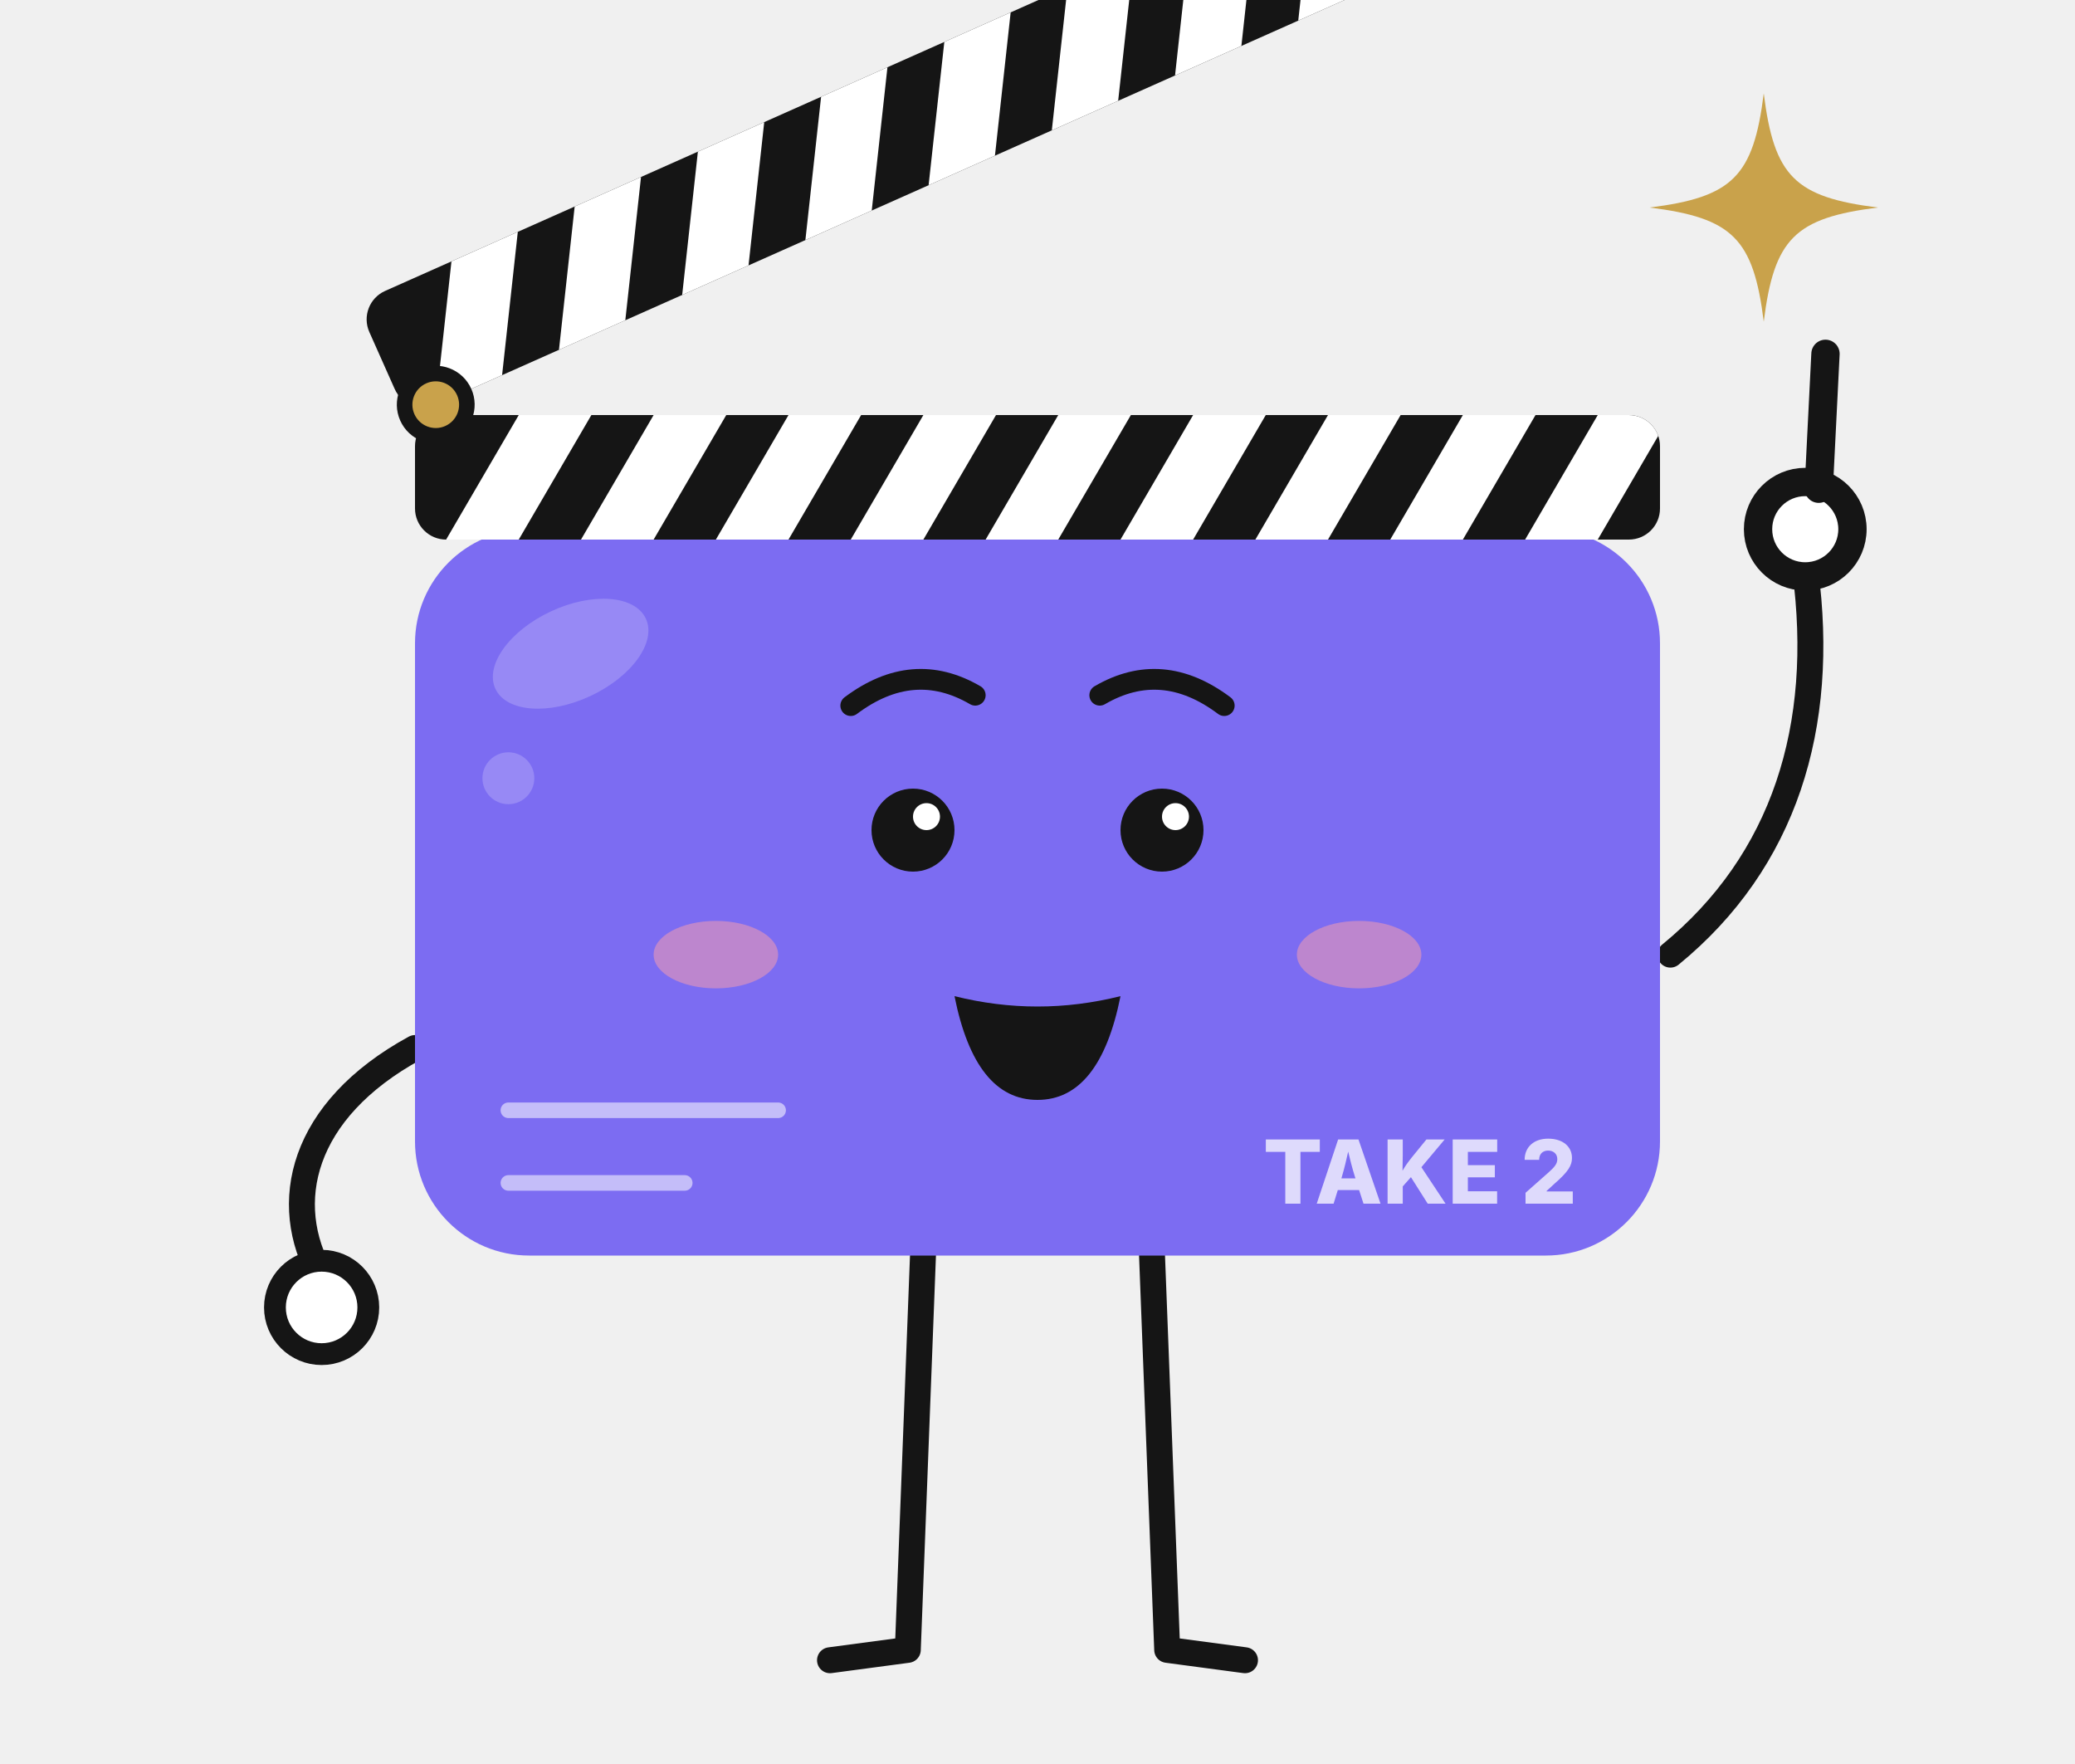
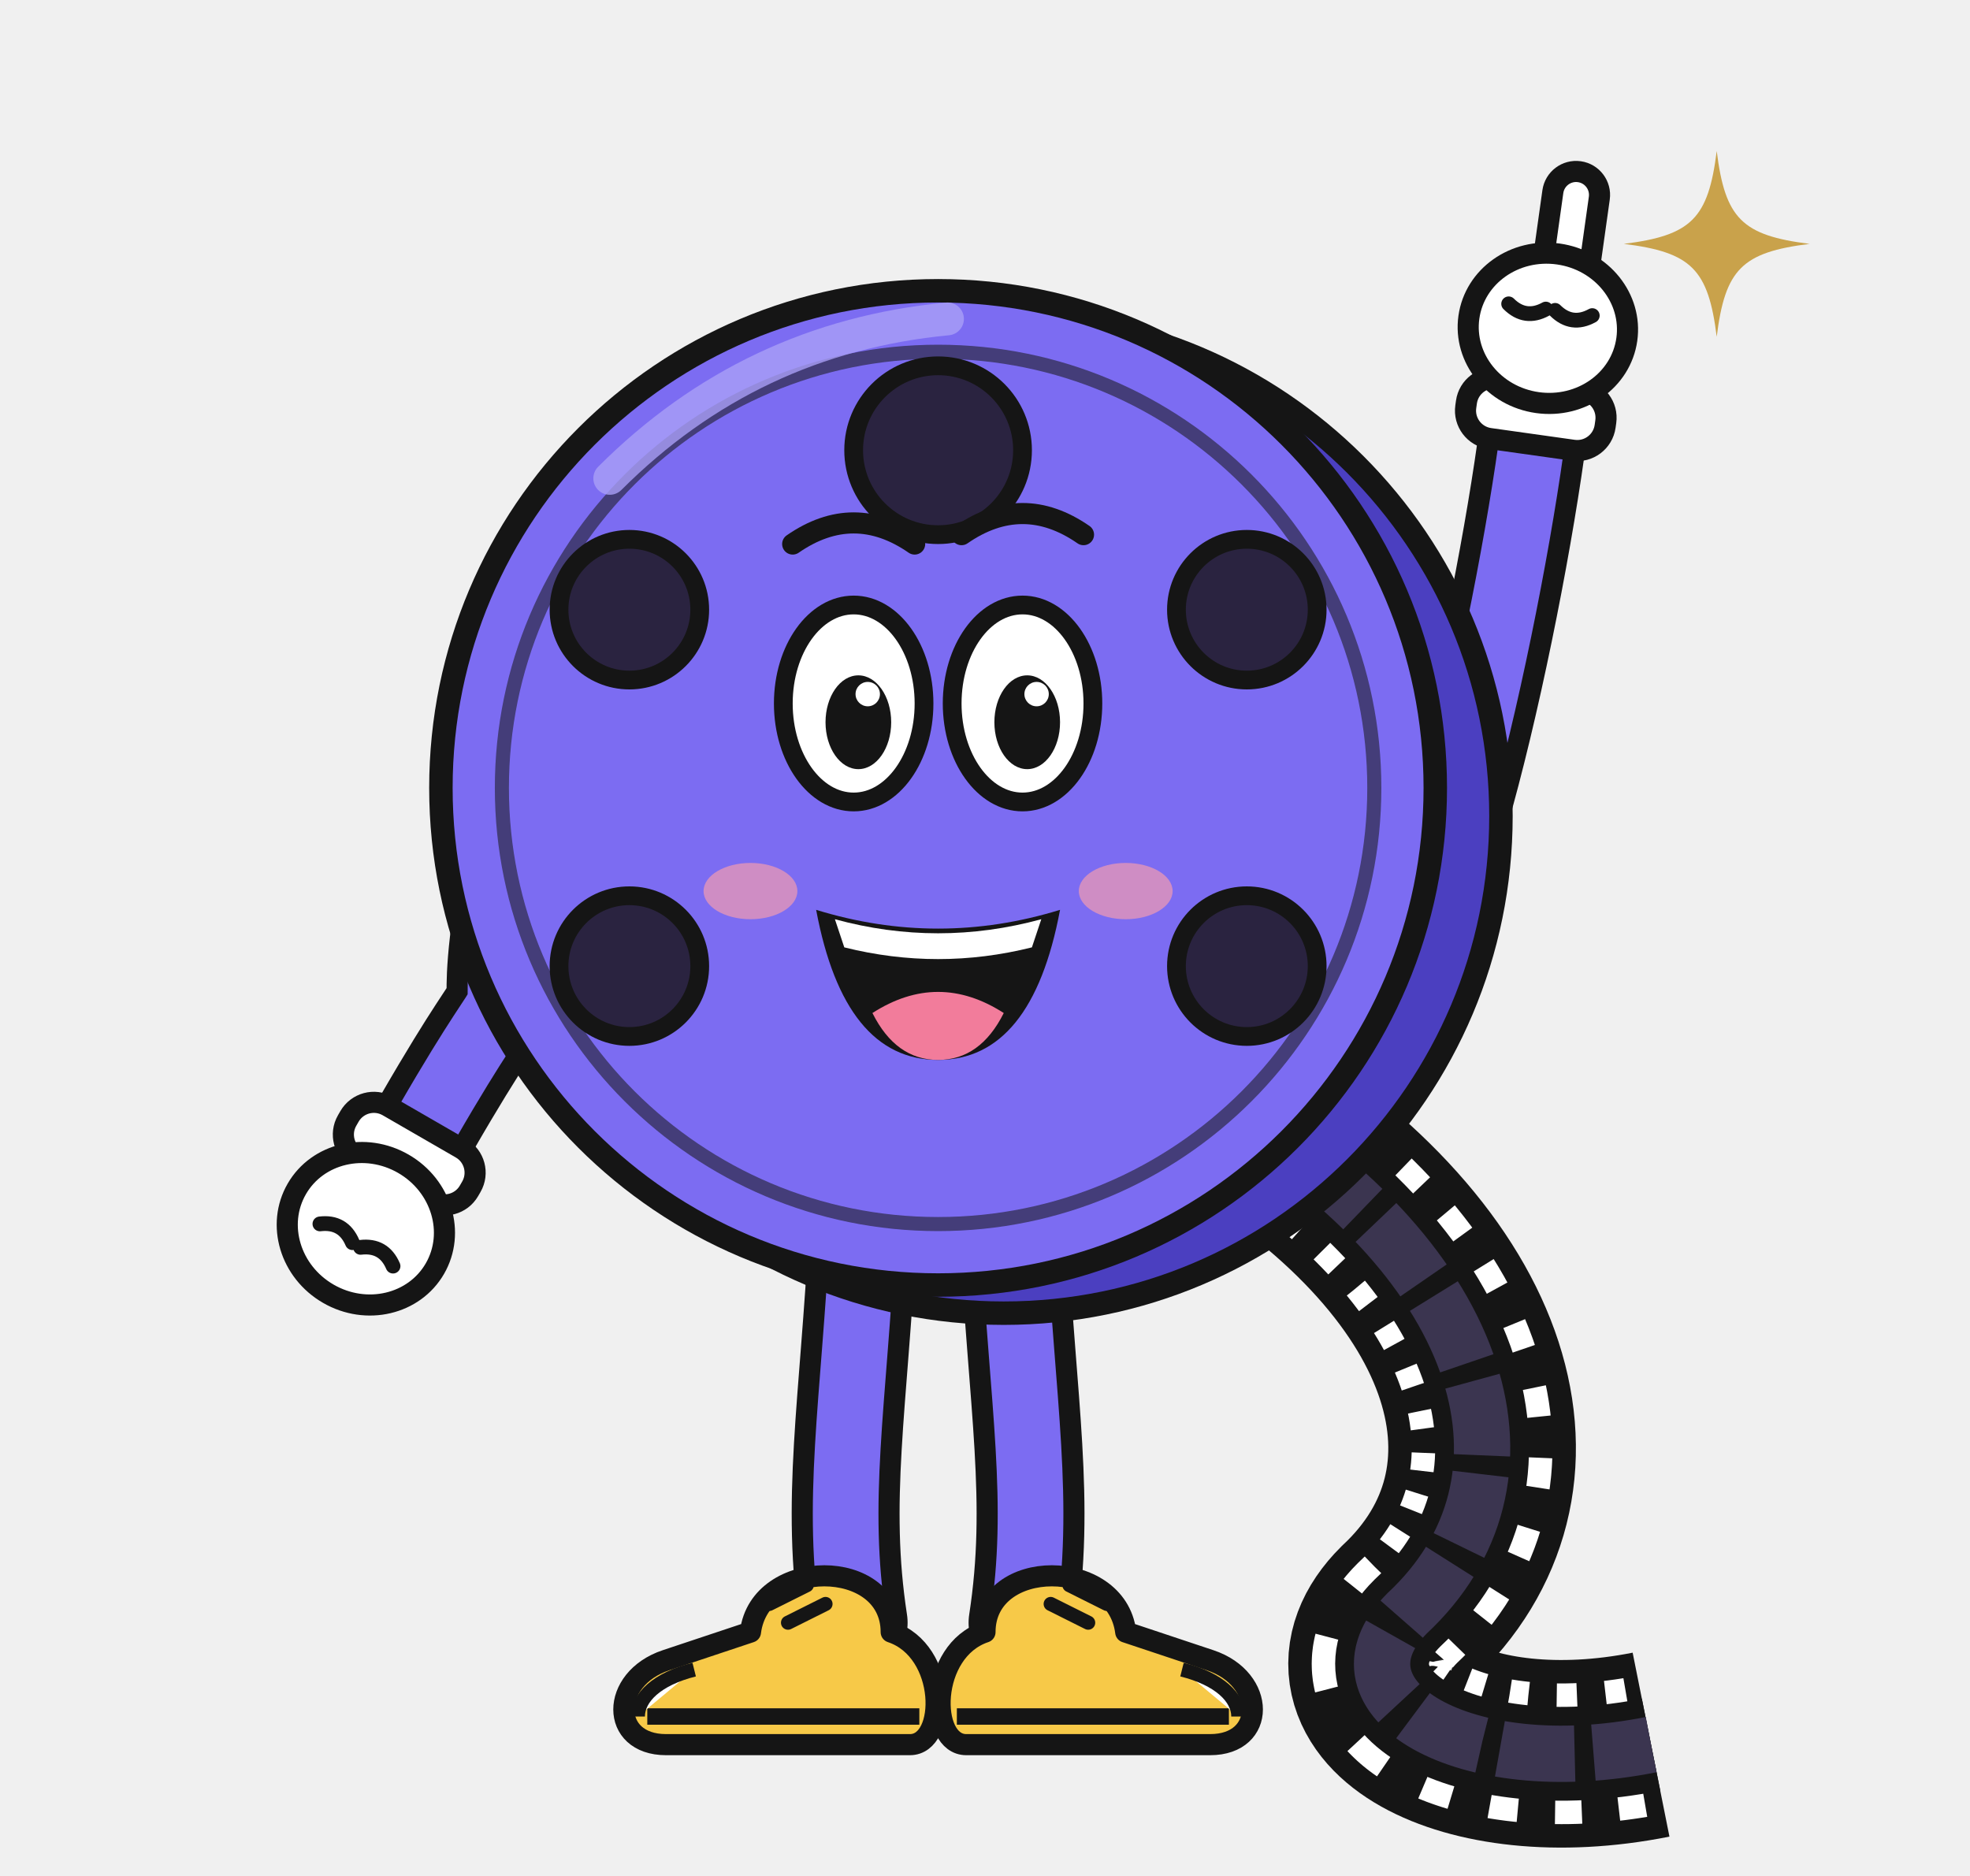
- <svg xmlns="http://www.w3.org/2000/svg" viewBox="0 30 400 340">
-   <path d="M178 270 L175 348 L160 350 M222 270 L225 348 L240 350" fill="none" stroke="#151515" stroke-width="5" stroke-linecap="round" stroke-linejoin="round" />
-   <clipPath id="lh">
-     <rect x="-100" y="0" width="300" height="400" />
-   </clipPath>
-   <clipPath id="rh">
-     <rect x="200" y="0" width="300" height="400" />
-   </clipPath>
-   <g clip-path="url(#lh)">
-     <g transform="translate(-30 0)">
-       <path d="M110 232 C88 244 84 262 92 276 M292 214 C314 196 322 170 318 140" fill="none" stroke="#151515" stroke-width="5" stroke-linecap="round" stroke-linejoin="round" />
-       <circle cx="92" cy="282" r="9" fill="#fff" stroke="#151515" stroke-width="4.2" />
-       <g transform="translate(318 132) scale(1.3)">
-         <circle r="7" fill="#fff" stroke="#151515" stroke-width="4.2" />
-         <path d="M2 -6 L3 -26" fill="none" stroke="#151515" stroke-width="4.2" stroke-linecap="round" stroke-linejoin="round" />
-       </g>
-     </g>
+ <svg xmlns="http://www.w3.org/2000/svg" viewBox="0 0 420 400">
+   <g>
+     <path d="M262 236 C318 270 330 316 300 344 C282 362 312 380 352 372" fill="none" stroke="#151515" stroke-width="40" stroke-linecap="butt" />
+     <path d="M262 236 C318 270 330 316 300 344 C282 362 312 380 352 372" fill="none" stroke="#fff" stroke-width="30" stroke-dasharray="5 7" />
+     <path d="M262 236 C318 270 330 316 300 344 C282 362 312 380 352 372" fill="none" stroke="#151515" stroke-width="20" />
+     <path d="M262 236 C318 270 330 316 300 344 C282 362 312 380 352 372" fill="none" stroke="#3B3550" stroke-width="12" stroke-dasharray="16 4" />
  </g>
-   <g clip-path="url(#rh)">
-     <g transform="translate(30 0)">
-       <path d="M110 232 C88 244 84 262 92 276 M292 214 C314 196 322 170 318 140" fill="none" stroke="#151515" stroke-width="5" stroke-linecap="round" stroke-linejoin="round" />
-       <circle cx="92" cy="282" r="9" fill="#fff" stroke="#151515" stroke-width="4.2" />
-       <g transform="translate(318 132) scale(1.3)">
-         <circle r="7" fill="#fff" stroke="#151515" stroke-width="4.2" />
-         <path d="M2 -6 L3 -26" fill="none" stroke="#151515" stroke-width="4.2" stroke-linecap="round" stroke-linejoin="round" />
-       </g>
-     </g>
+   <path d="M184 262 C182 300 178 320 182 346" fill="none" stroke="#151515" stroke-width="23" stroke-linecap="round" stroke-linejoin="round" />
+   <path d="M184 262 C182 300 178 320 182 346" fill="none" stroke="#7C6CF2" stroke-width="14" stroke-linecap="round" stroke-linejoin="round" />
+   <path d="M216 262 C218 300 222 320 218 346" fill="none" stroke="#151515" stroke-width="23" stroke-linecap="round" stroke-linejoin="round" />
+   <path d="M216 262 C218 300 222 320 218 346" fill="none" stroke="#7C6CF2" stroke-width="14" stroke-linecap="round" stroke-linejoin="round" />
+   <g transform="translate(176 362) scale(-1 1)">
+     <path d="M-14 -14 C-14 -30 14 -30 16 -14 L34 -8 C46 -4 46 10 34 10 L-18 10 C-26 10 -26 -10 -14 -14 Z" fill="#F7C948" stroke="#151515" stroke-width="4.5" stroke-linejoin="round" />
+     <path d="M-20 4 L38 4" stroke="#151515" stroke-width="3.5" />
+     <path d="M28 -6 C36 -4 40 0 40 4" fill="#fff" stroke="#151515" stroke-width="3" />
+     <path d="M0 -20 l8 4 M4 -24 l8 4" stroke="#151515" stroke-width="3" stroke-linecap="round" />
  </g>
-   <rect x="80" y="132" width="240" height="140" rx="22" fill="#7C6CF2" />
-   <g fill="#A89DF7" opacity=".6">
-     <ellipse cx="110" cy="156" rx="16" ry="9" transform="rotate(-25 110 156)" />
-     <circle cx="98" cy="180" r="5" />
+   <g transform="translate(224 362) scale(1 1)">
+     <path d="M-14 -14 C-14 -30 14 -30 16 -14 L34 -8 C46 -4 46 10 34 10 L-18 10 C-26 10 -26 -10 -14 -14 Z" fill="#F7C948" stroke="#151515" stroke-width="4.5" stroke-linejoin="round" />
+     <path d="M-20 4 L38 4" stroke="#151515" stroke-width="3.5" />
+     <path d="M28 -6 C36 -4 40 0 40 4" fill="#fff" stroke="#151515" stroke-width="3" />
+     <path d="M0 -20 l8 4 M4 -24 l8 4" stroke="#151515" stroke-width="3" stroke-linecap="round" />
  </g>
-   <g stroke="#fff" stroke-width="3" stroke-linecap="round" opacity=".55">
-     <path d="M98 244 h52 M98 258 h34" />
+   <path d="M108 196 C103.75 226 113.5 200.512 91 239.483" fill="none" stroke="#151515" stroke-width="23" stroke-linecap="round" stroke-linejoin="round" />
+   <path d="M108 196 C103.75 226 113.5 200.512 91 239.483" fill="none" stroke="#7C6CF2" stroke-width="14" stroke-linecap="round" stroke-linejoin="round" />
+   <path d="M292 196 C300.595 226 320.119 140.309 326.381 95.747" fill="none" stroke="#151515" stroke-width="23" stroke-linecap="round" stroke-linejoin="round" />
+   <path d="M292 196 C300.595 226 320.119 140.309 326.381 95.747" fill="none" stroke="#7C6CF2" stroke-width="14" stroke-linecap="round" stroke-linejoin="round" />
+   <circle cx="214" cy="174" r="106" fill="#4B3FC0" stroke="#151515" stroke-width="5" />
+   <rect x="200" y="62" width="14" height="212" fill="#4B3FC0" />
+   <circle cx="200" cy="168" r="106" fill="#7C6CF2" stroke="#151515" stroke-width="5" />
+   <circle cx="200" cy="168" r="93" fill="none" stroke="#151515" stroke-width="3" opacity=".55" />
+   <path d="M130 102 q30 -30 72 -34" fill="none" stroke="#A99FF8" stroke-width="7" stroke-linecap="round" opacity=".8" />
+   <circle cx="200" cy="96" r="18" fill="#2A2340" stroke="#151515" stroke-width="4" />
+   <circle cx="134.182" cy="130" r="15" fill="#2A2340" stroke="#151515" stroke-width="4" />
+   <circle cx="265.818" cy="130" r="15" fill="#2A2340" stroke="#151515" stroke-width="4" />
+   <circle cx="134.182" cy="206" r="15" fill="#2A2340" stroke="#151515" stroke-width="4" />
+   <circle cx="265.818" cy="206" r="15" fill="#2A2340" stroke="#151515" stroke-width="4" />
+   <ellipse cx="160" cy="190" rx="10" ry="6" fill="#F29BB0" opacity=".7" />
+   <ellipse cx="240" cy="190" rx="10" ry="6" fill="#F29BB0" opacity=".7" />
+   <path d="M169 116 q13 -9 26 0" fill="none" stroke="#151515" stroke-width="4.5" stroke-linecap="round" />
+   <path d="M205 114 q13 -9 26 0" fill="none" stroke="#151515" stroke-width="4.5" stroke-linecap="round" />
+   <ellipse cx="182" cy="150" rx="15" ry="21" fill="#fff" stroke="#151515" stroke-width="4" />
+   <ellipse cx="183" cy="154" rx="7" ry="10" fill="#151515" />
+   <circle cx="185" cy="148" r="2.6" fill="#fff" />
+   <ellipse cx="218" cy="150" rx="15" ry="21" fill="#fff" stroke="#151515" stroke-width="4" />
+   <ellipse cx="219" cy="154" rx="7" ry="10" fill="#151515" />
+   <circle cx="221" cy="148" r="2.6" fill="#fff" />
+   <path d="M174 194 q26 8 52 0 q-6 32 -26 32 q-20 0 -26 -32 Z" fill="#151515" />
+   <path d="M186 216 q14 -9 28 0 q-5 10 -14 10 q-9 0 -14 -10 Z" fill="#F27C9B" />
+   <path d="M178 196 q22 6 44 0 l-2 6 q-20 5 -40 0 Z" fill="#fff" />
+   <g transform="translate(78 262) rotate(-150)">
+     <rect x="-15" y="12" width="30" height="13" rx="6" fill="#fff" stroke="#151515" stroke-width="4.5" />
+     <ellipse cx="0" cy="0" rx="17" ry="16" fill="#fff" stroke="#151515" stroke-width="4.5" />
+     <path d="M-9 -4 q4 3 8 0 M1 -4 q4 3 8 0" fill="none" stroke="#151515" stroke-width="3.15" stroke-linecap="round" />
  </g>
-   <text x="304" y="262" text-anchor="end" font-family="Inter, sans-serif" font-weight="800" font-size="17" fill="#fff" opacity=".75">TAKE 2</text>
-   <ellipse cx="138" cy="214" rx="12" ry="6.5" fill="#F29BB0" opacity=".55" />
-   <ellipse cx="262" cy="214" rx="12" ry="6.5" fill="#F29BB0" opacity=".55" />
-   <g transform="translate(0 4)">
-     <circle cx="176" cy="186" r="8" fill="#151515" />
-     <circle cx="224" cy="186" r="8" fill="#151515" />
-     <circle cx="178.6" cy="183.4" r="2.6" fill="#fff" />
-     <circle cx="226.6" cy="183.4" r="2.6" fill="#fff" />
-     <path d="M164 162 q12 -9 24 -2 M212 160 q12 -7 24 2" fill="none" stroke="#151515" stroke-width="4" stroke-linecap="round" stroke-linejoin="round" />
-     <path d="M184 218 q16 4 32 0 q-4 20 -16 20 q-12 0 -16 -20 Z" fill="#151515" />
+   <g transform="translate(330 70) rotate(8)">
+     <rect x="-15" y="12" width="30" height="13" rx="6" fill="#fff" stroke="#151515" stroke-width="4.5" />
+     <rect x="-3" y="-34" width="10" height="32" rx="5" transform="rotate(0 2 -8)" fill="#fff" stroke="#151515" stroke-width="4.5" />
+     <ellipse cx="0" cy="0" rx="17" ry="16" fill="#fff" stroke="#151515" stroke-width="4.5" />
+     <path d="M-9 -4 q4 3 8 0 M1 -4 q4 3 8 0" fill="none" stroke="#151515" stroke-width="3.15" stroke-linecap="round" />
  </g>
-   <clipPath id="cb">
-     <rect x="80" y="110" width="240" height="24" rx="6" />
-   </clipPath>
-   <g clip-path="url(#cb)">
-     <rect x="80" y="110" width="240" height="24" fill="#151515" />
-     <path d="M86 134 l14 0 l14 -24 l-14 0 Z" fill="#fff" />
-     <path d="M112 134 l14 0 l14 -24 l-14 0 Z" fill="#fff" />
-     <path d="M138 134 l14 0 l14 -24 l-14 0 Z" fill="#fff" />
-     <path d="M164 134 l14 0 l14 -24 l-14 0 Z" fill="#fff" />
-     <path d="M190 134 l14 0 l14 -24 l-14 0 Z" fill="#fff" />
-     <path d="M216 134 l14 0 l14 -24 l-14 0 Z" fill="#fff" />
-     <path d="M242 134 l14 0 l14 -24 l-14 0 Z" fill="#fff" />
-     <path d="M268 134 l14 0 l14 -24 l-14 0 Z" fill="#fff" />
-     <path d="M294 134 l14 0 l14 -24 l-14 0 Z" fill="#fff" />
-     <path d="M320 134 l14 0 l14 -24 l-14 0 Z" fill="#fff" />
-   </g>
-   <g transform="rotate(-24 84 108)">
-     <clipPath id="ca">
-       <rect x="78" y="84" width="244" height="24" rx="6" />
-     </clipPath>
-     <g clip-path="url(#ca)">
-       <rect x="78" y="84" width="244" height="24" fill="#151515" />
-       <path d="M84 108 l14 0 l14 -24 l-14 0 Z" fill="#fff" />
-       <path d="M110 108 l14 0 l14 -24 l-14 0 Z" fill="#fff" />
-       <path d="M136 108 l14 0 l14 -24 l-14 0 Z" fill="#fff" />
-       <path d="M162 108 l14 0 l14 -24 l-14 0 Z" fill="#fff" />
-       <path d="M188 108 l14 0 l14 -24 l-14 0 Z" fill="#fff" />
-       <path d="M214 108 l14 0 l14 -24 l-14 0 Z" fill="#fff" />
-       <path d="M240 108 l14 0 l14 -24 l-14 0 Z" fill="#fff" />
-       <path d="M266 108 l14 0 l14 -24 l-14 0 Z" fill="#fff" />
-       <path d="M292 108 l14 0 l14 -24 l-14 0 Z" fill="#fff" />
-       <path d="M318 108 l14 0 l14 -24 l-14 0 Z" fill="#fff" />
-     </g>
-     <circle cx="84" cy="108" r="6" fill="#C9A24B" stroke="#151515" stroke-width="3" />
-   </g>
-   <path transform="translate(340 70) scale(1)" d="M0 -22 C2 -6 6 -2 22 0 C6 2 2 6 0 22 C-2 6 -6 2 -22 0 C-6 -2 -2 -6 0 -22 Z" fill="#C9A24B" />
+   <path transform="translate(366 52) scale(0.9)" d="M0 -22 C2 -6 6 -2 22 0 C6 2 2 6 0 22 C-2 6 -6 2 -22 0 C-6 -2 -2 -6 0 -22 Z" fill="#C9A24B" />
</svg>
